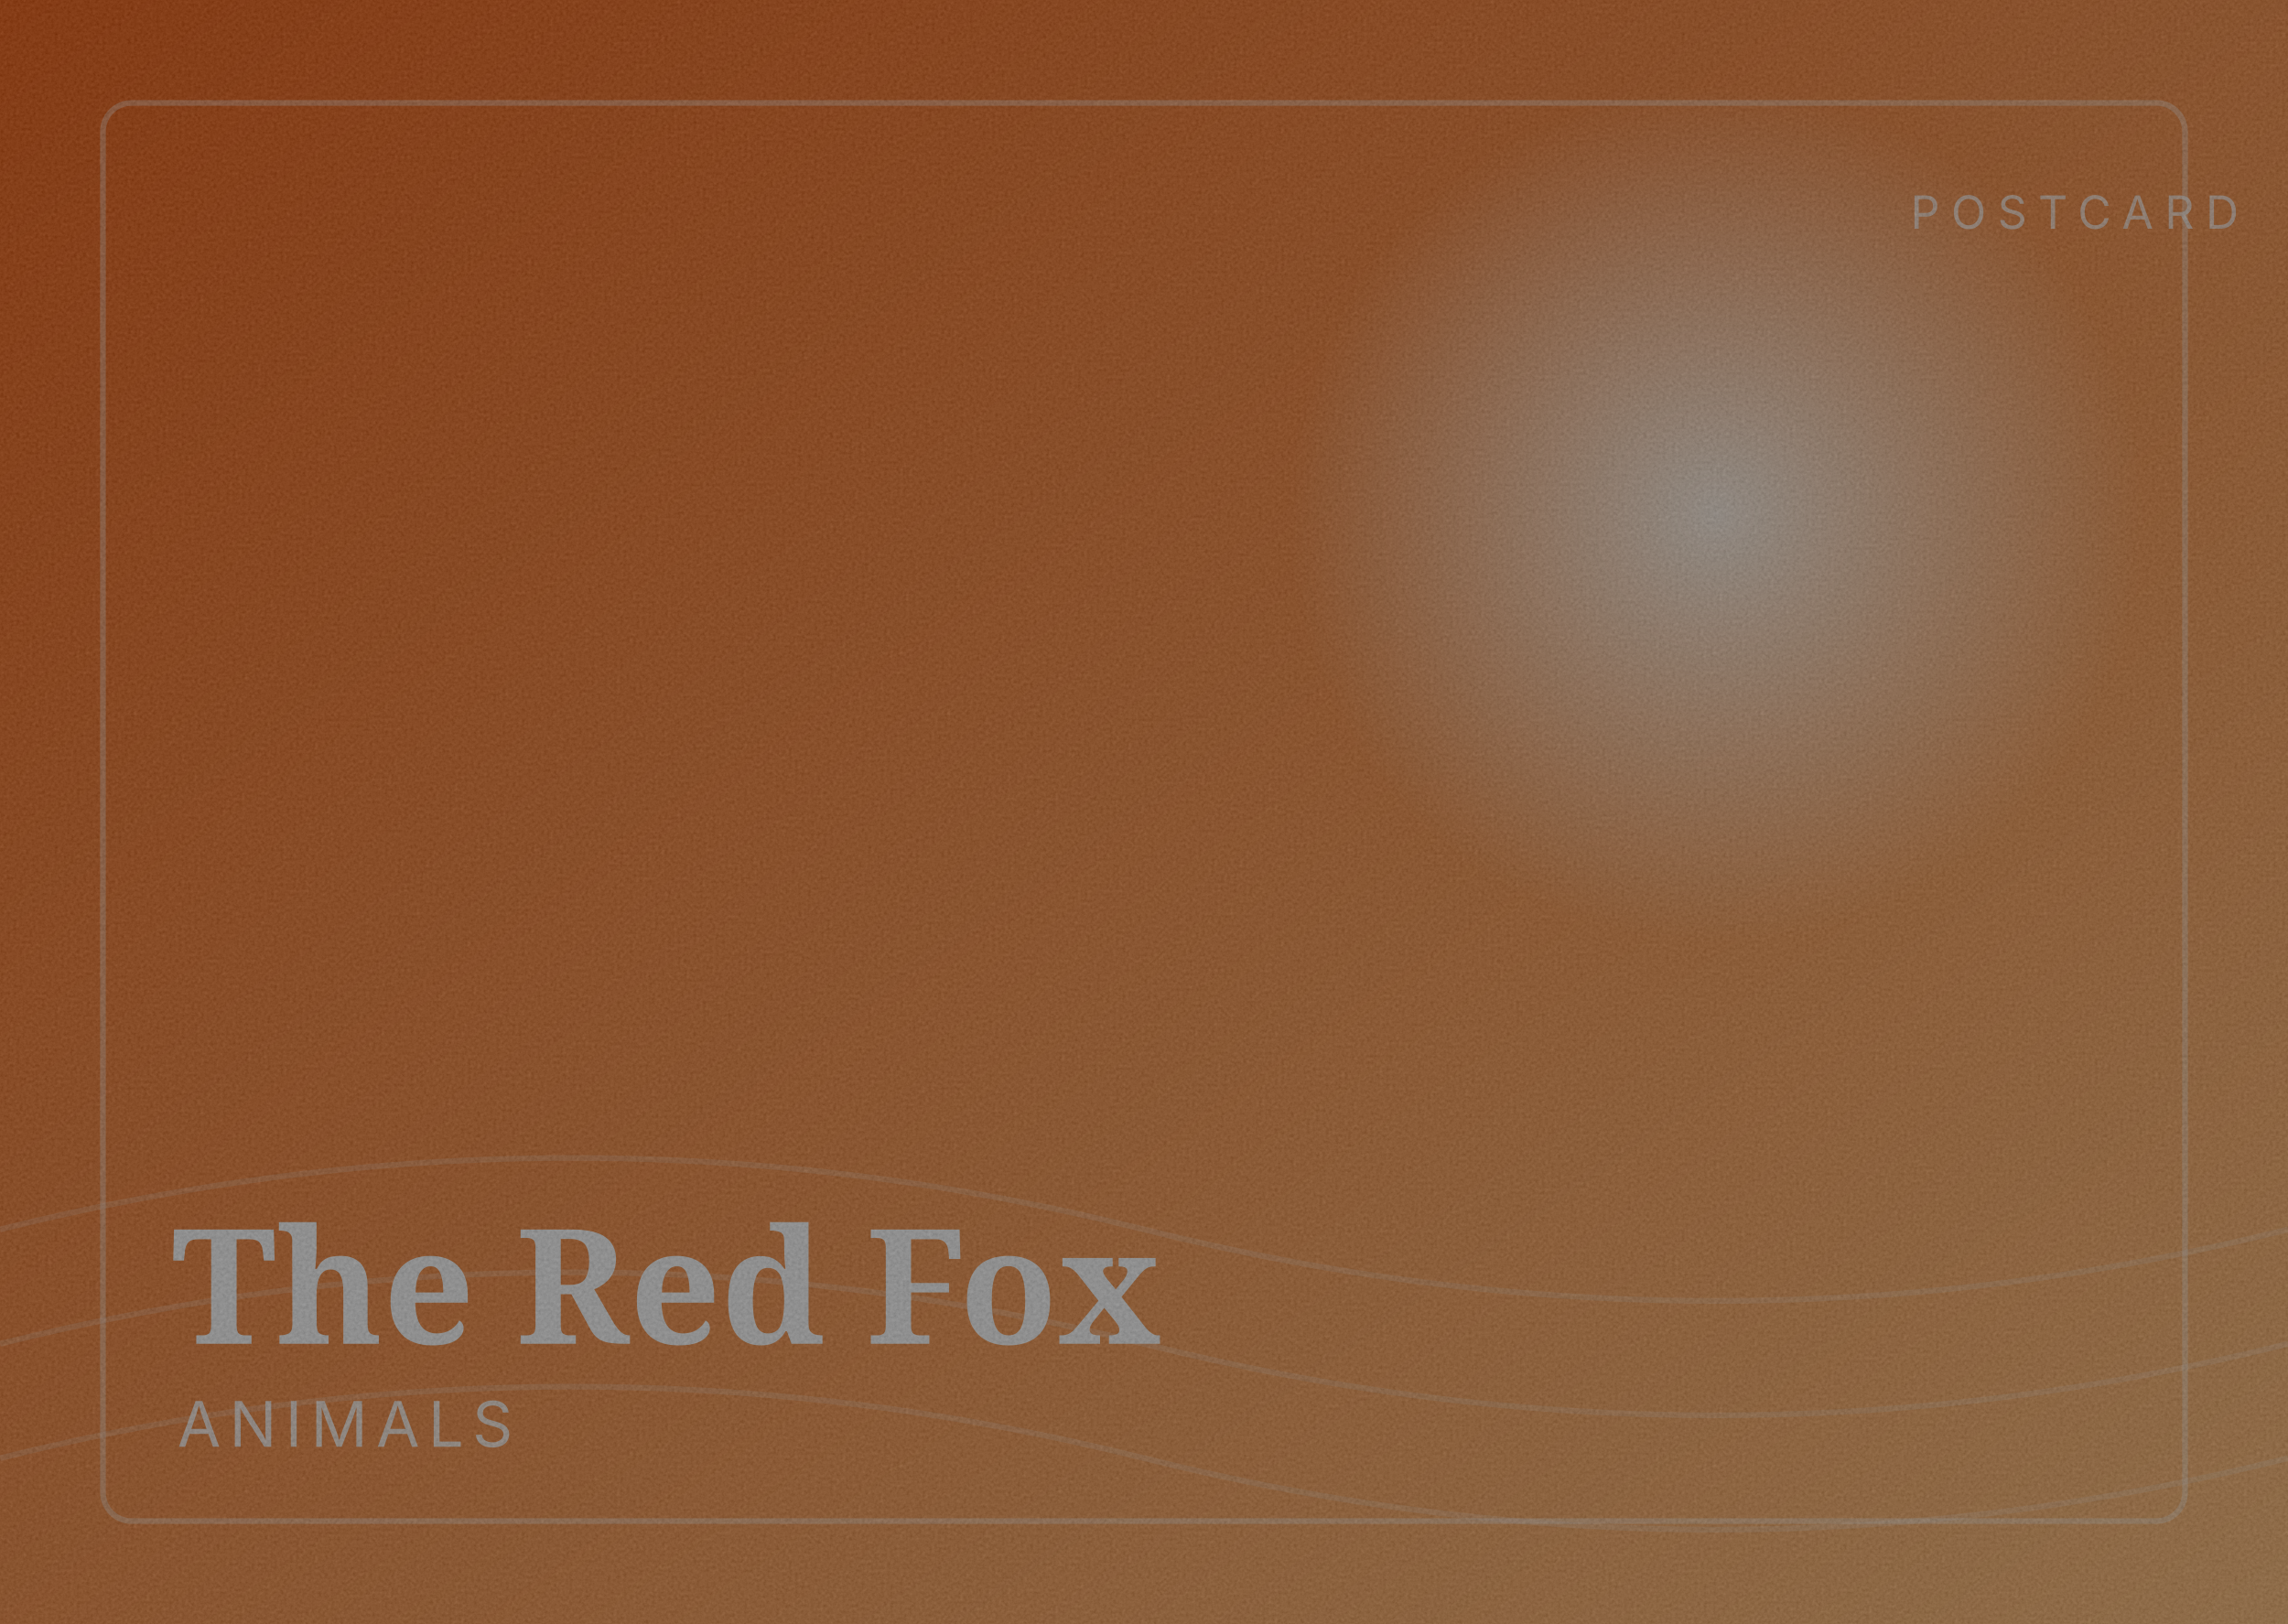
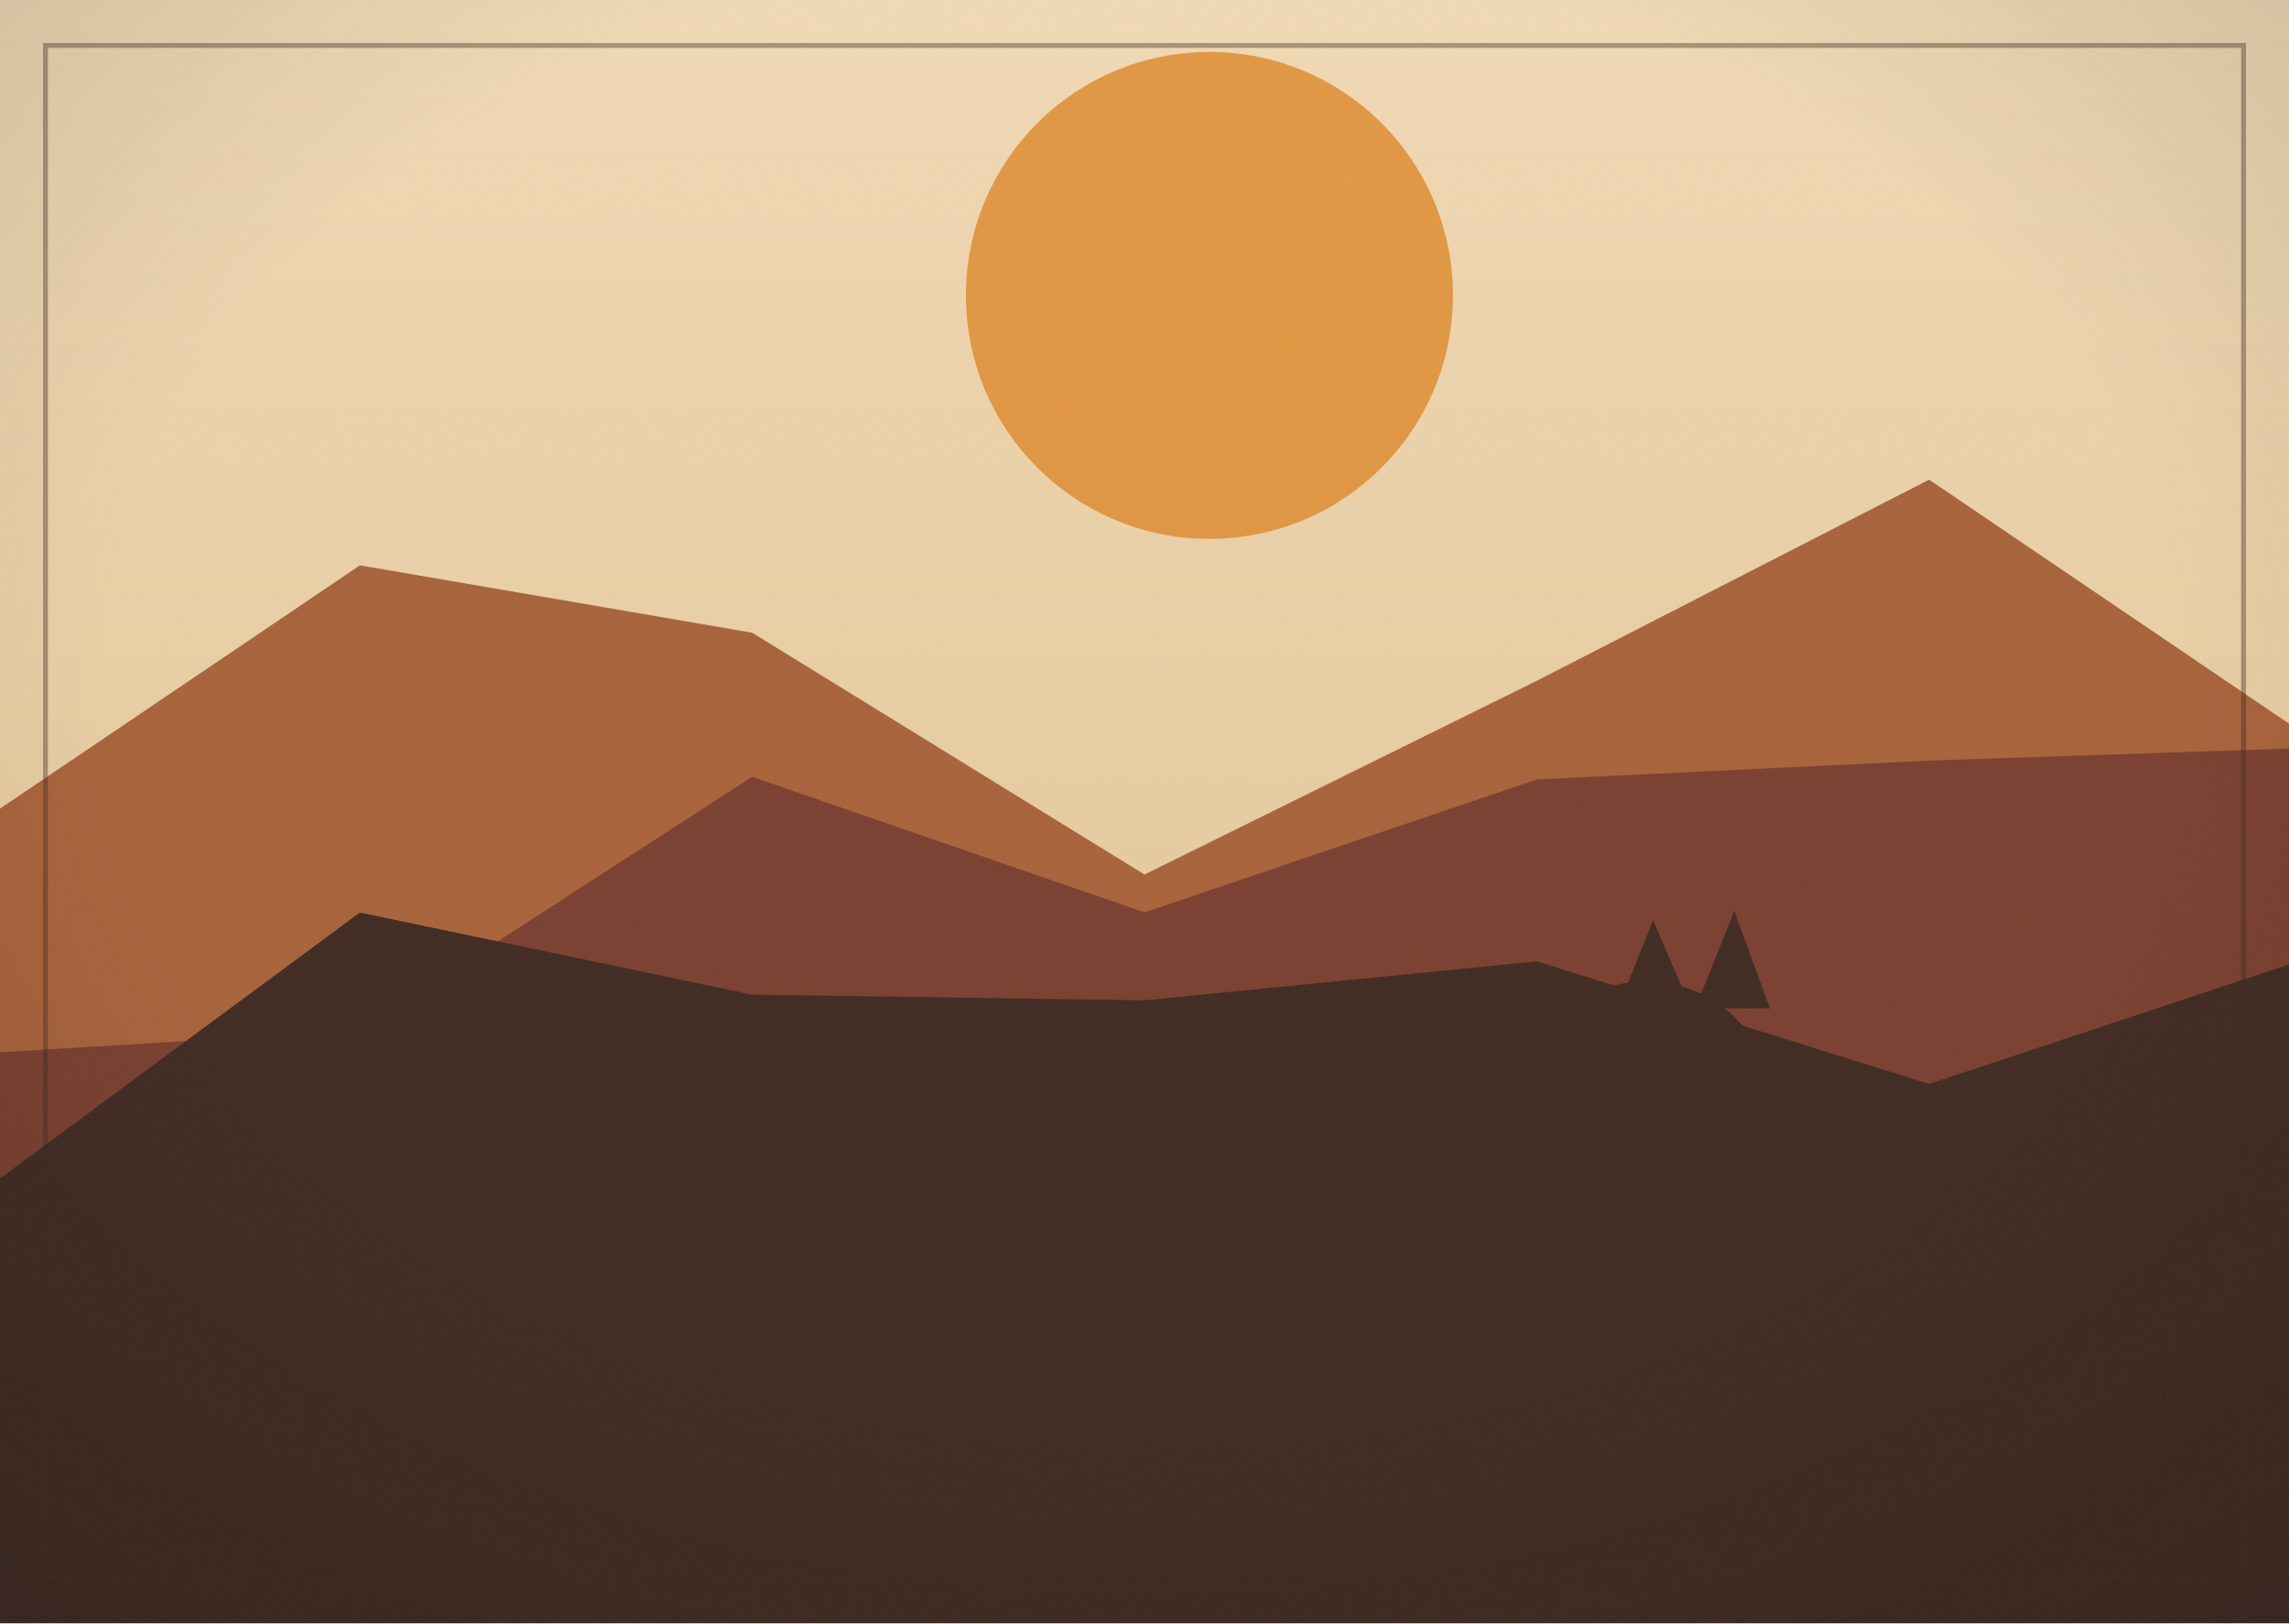
- <svg xmlns="http://www.w3.org/2000/svg" width="800" height="568" viewBox="0 0 800 568" role="img" aria-label="The Red Fox">
+ <svg xmlns="http://www.w3.org/2000/svg" viewBox="0 0 1410 1000" width="1410" height="1000" role="img">
  <defs>
-     <linearGradient id="g" x1="0" y1="0" x2="1" y2="1">
-       <stop offset="0" stop-color="#ea580c" />
-       <stop offset="1" stop-color="#fdba74" />
+     <linearGradient id="sky" x1="0" y1="0" x2="0" y2="1">
+       <stop offset="0" stop-color="#f1d9b4" />
+       <stop offset="1" stop-color="#dcbf8e" />
    </linearGradient>
-     <radialGradient id="sun" cx="0.5" cy="0.5" r="0.5">
-       <stop offset="0" stop-color="#fff7ed" stop-opacity="0.95" />
-       <stop offset="1" stop-color="#fff7ed" stop-opacity="0" />
-     </radialGradient>
    <filter id="grain">
      <feTurbulence type="fractalNoise" baseFrequency="0.9" numOctaves="2" stitchTiles="stitch" />
      <feColorMatrix type="saturate" values="0" />
-       <feComponentTransfer>
-         <feFuncA type="linear" slope="0.06" />
-       </feComponentTransfer>
-       <feComposite operator="over" in2="SourceGraphic" />
    </filter>
+     <radialGradient id="vig" cx="50%" cy="42%" r="75%">
+       <stop offset="60%" stop-color="#000" stop-opacity="0" />
+       <stop offset="100%" stop-color="#000" stop-opacity="0.16" />
+     </radialGradient>
  </defs>
-   <rect width="800" height="568" fill="url(#g)" />
-   <circle cx="600" cy="180" r="150" fill="url(#sun)" />
-   <g opacity="0.18" fill="none" stroke="#ffffff" stroke-width="2">
-     <path d="M0 430 Q 200 380 400 430 T 800 430" />
-     <path d="M0 470 Q 200 420 400 470 T 800 470" />
-     <path d="M0 510 Q 200 460 400 510 T 800 510" />
+   <rect width="1410" height="1000" fill="#f0e8d6" />
+   <rect width="1410" height="1000" fill="url(#sky)" />
+   <circle cx="745" cy="182" r="150" fill="#e0913a" opacity="0.92" />
+   <path d="M -20 1000 L -20 447 L -20 511.7 L 221.7 348.3 L 463.3 389.8 L 705 538.8 L 946.7 419.4 L 1188.3 295.5 L 1430 459.4 L 1430 1000 Z" fill="#a8623a" />
+   <path d="M -20 1000 L -20 582 L -20 649.5 L 221.7 634.9 L 463.3 478.6 L 705 562.1 L 946.7 480.2 L 1188.3 468.6 L 1430 460.5 L 1430 1000 Z" fill="#7a3f2f" />
+   <path d="M -20 1000 L -20 714 L -20 740.8 L 221.7 562.2 L 463.3 612.8 L 705 616.3 L 946.7 592.3 L 1188.3 667.8 L 1430 587.6 L 1430 1000 Z" fill="#402a22" />
+   <g fill="#402a22">
+     <ellipse cx="854" cy="760" rx="229" ry="111" />
+     <circle cx="1014.3" cy="682.3" r="77.7" />
+     <path d="M 994.3 626.8 l 24 -60 l 24 56 z" />
+     <path d="M 1044.3 621.25 l 24 -60 l 22 60 z" />
+     <path d="M 625 760 q -120 -20 -150 -120 q 70 40 150 60 z" />
  </g>
-   <rect x="36" y="36" width="728" height="496" fill="none" stroke="#ffffff" stroke-opacity="0.35" stroke-width="2" rx="10" />
-   <text x="60" y="470" font-family="Georgia, serif" font-size="56" font-weight="700" fill="#ffffff">The Red Fox</text>
-   <text x="62" y="506" font-family="Inter, system-ui, sans-serif" font-size="22" letter-spacing="3" fill="#ffffff" opacity="0.85">ANIMALS</text>
-   <text x="668" y="80" font-family="Inter, system-ui, sans-serif" font-size="16" letter-spacing="4" fill="#ffffff" opacity="0.7">POSTCARD</text>
-   <rect width="800" height="568" filter="url(#grain)" opacity="0.5" />
+   <rect width="1410" height="1000" fill="url(#vig)" />
+   <rect width="1410" height="1000" filter="url(#grain)" opacity="0.06" />
+   <rect x="28" y="28" width="1354" height="944" fill="none" stroke="#402a22" stroke-width="3" opacity="0.4" />
+   <g transform="translate(1260 868)" opacity="0.8">
+     <rect width="96" height="104" rx="6" fill="none" stroke="#402a22" stroke-width="3" stroke-dasharray="2 9" />
+     <text x="48" y="56" text-anchor="middle" font-family="Georgia, serif" font-size="46" font-weight="700" fill="#402a22">P</text>
+     <text x="48" y="84" text-anchor="middle" font-family="Georgia, serif" font-size="13" letter-spacing="2" fill="#402a22">POSTED</text>
+   </g>
</svg>
